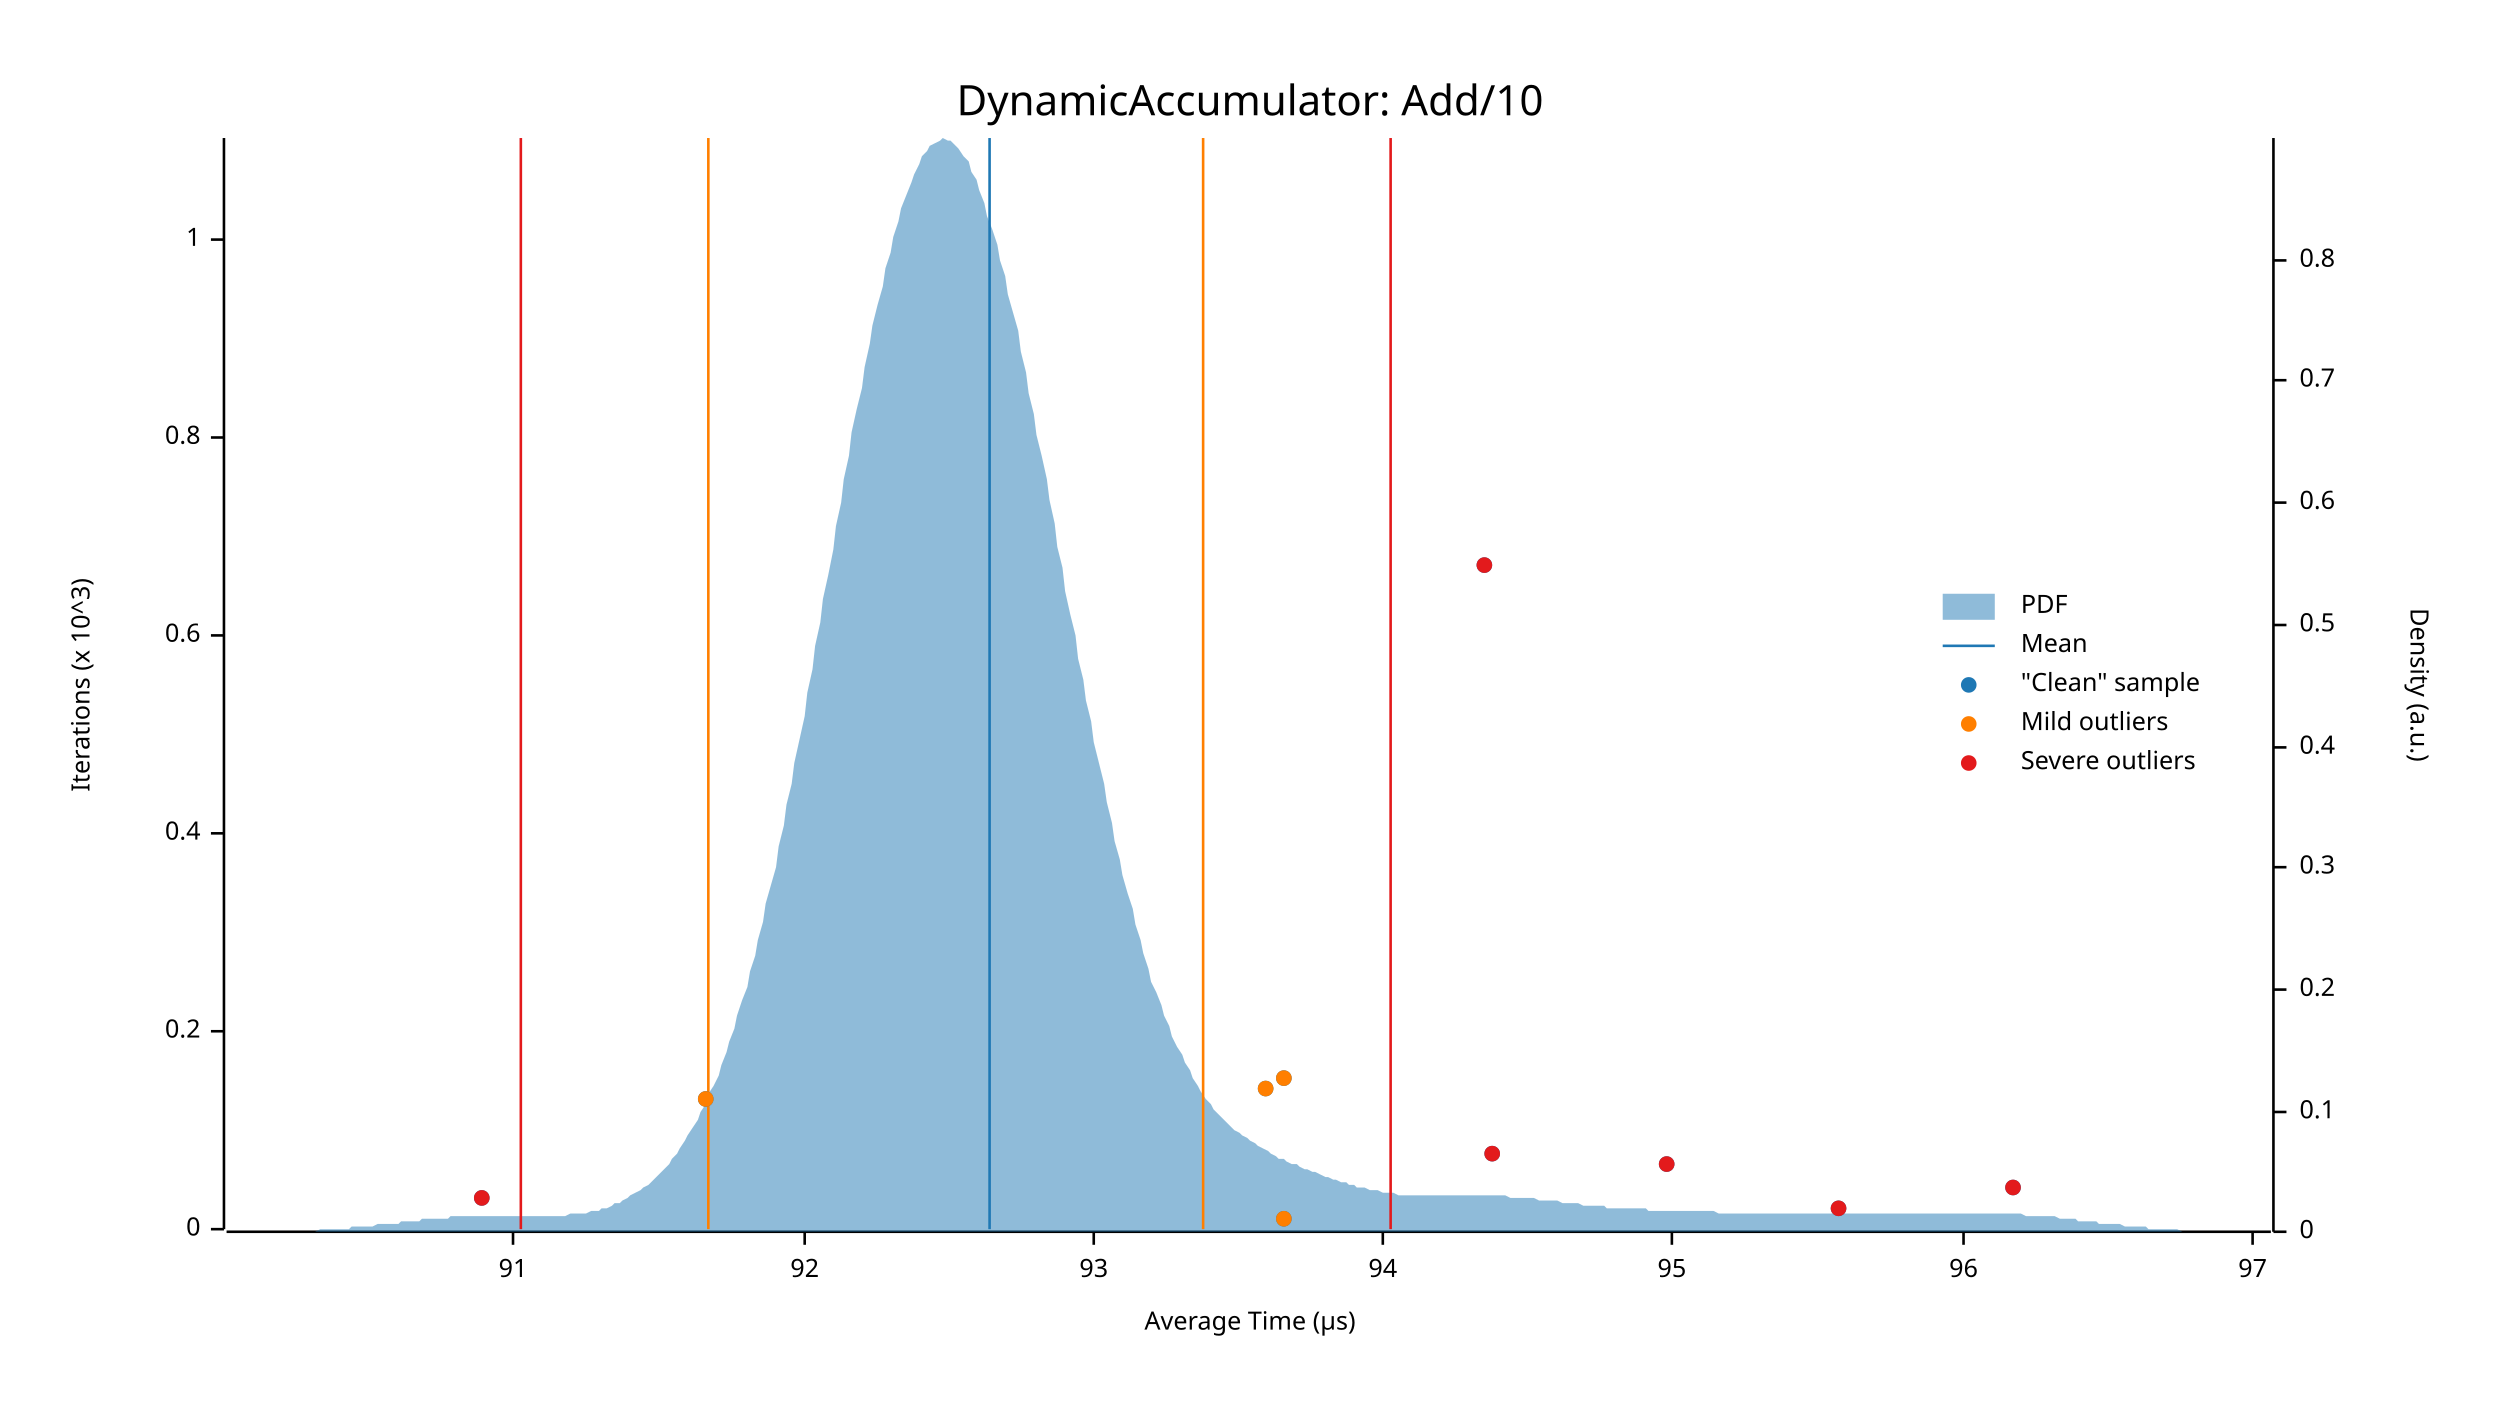
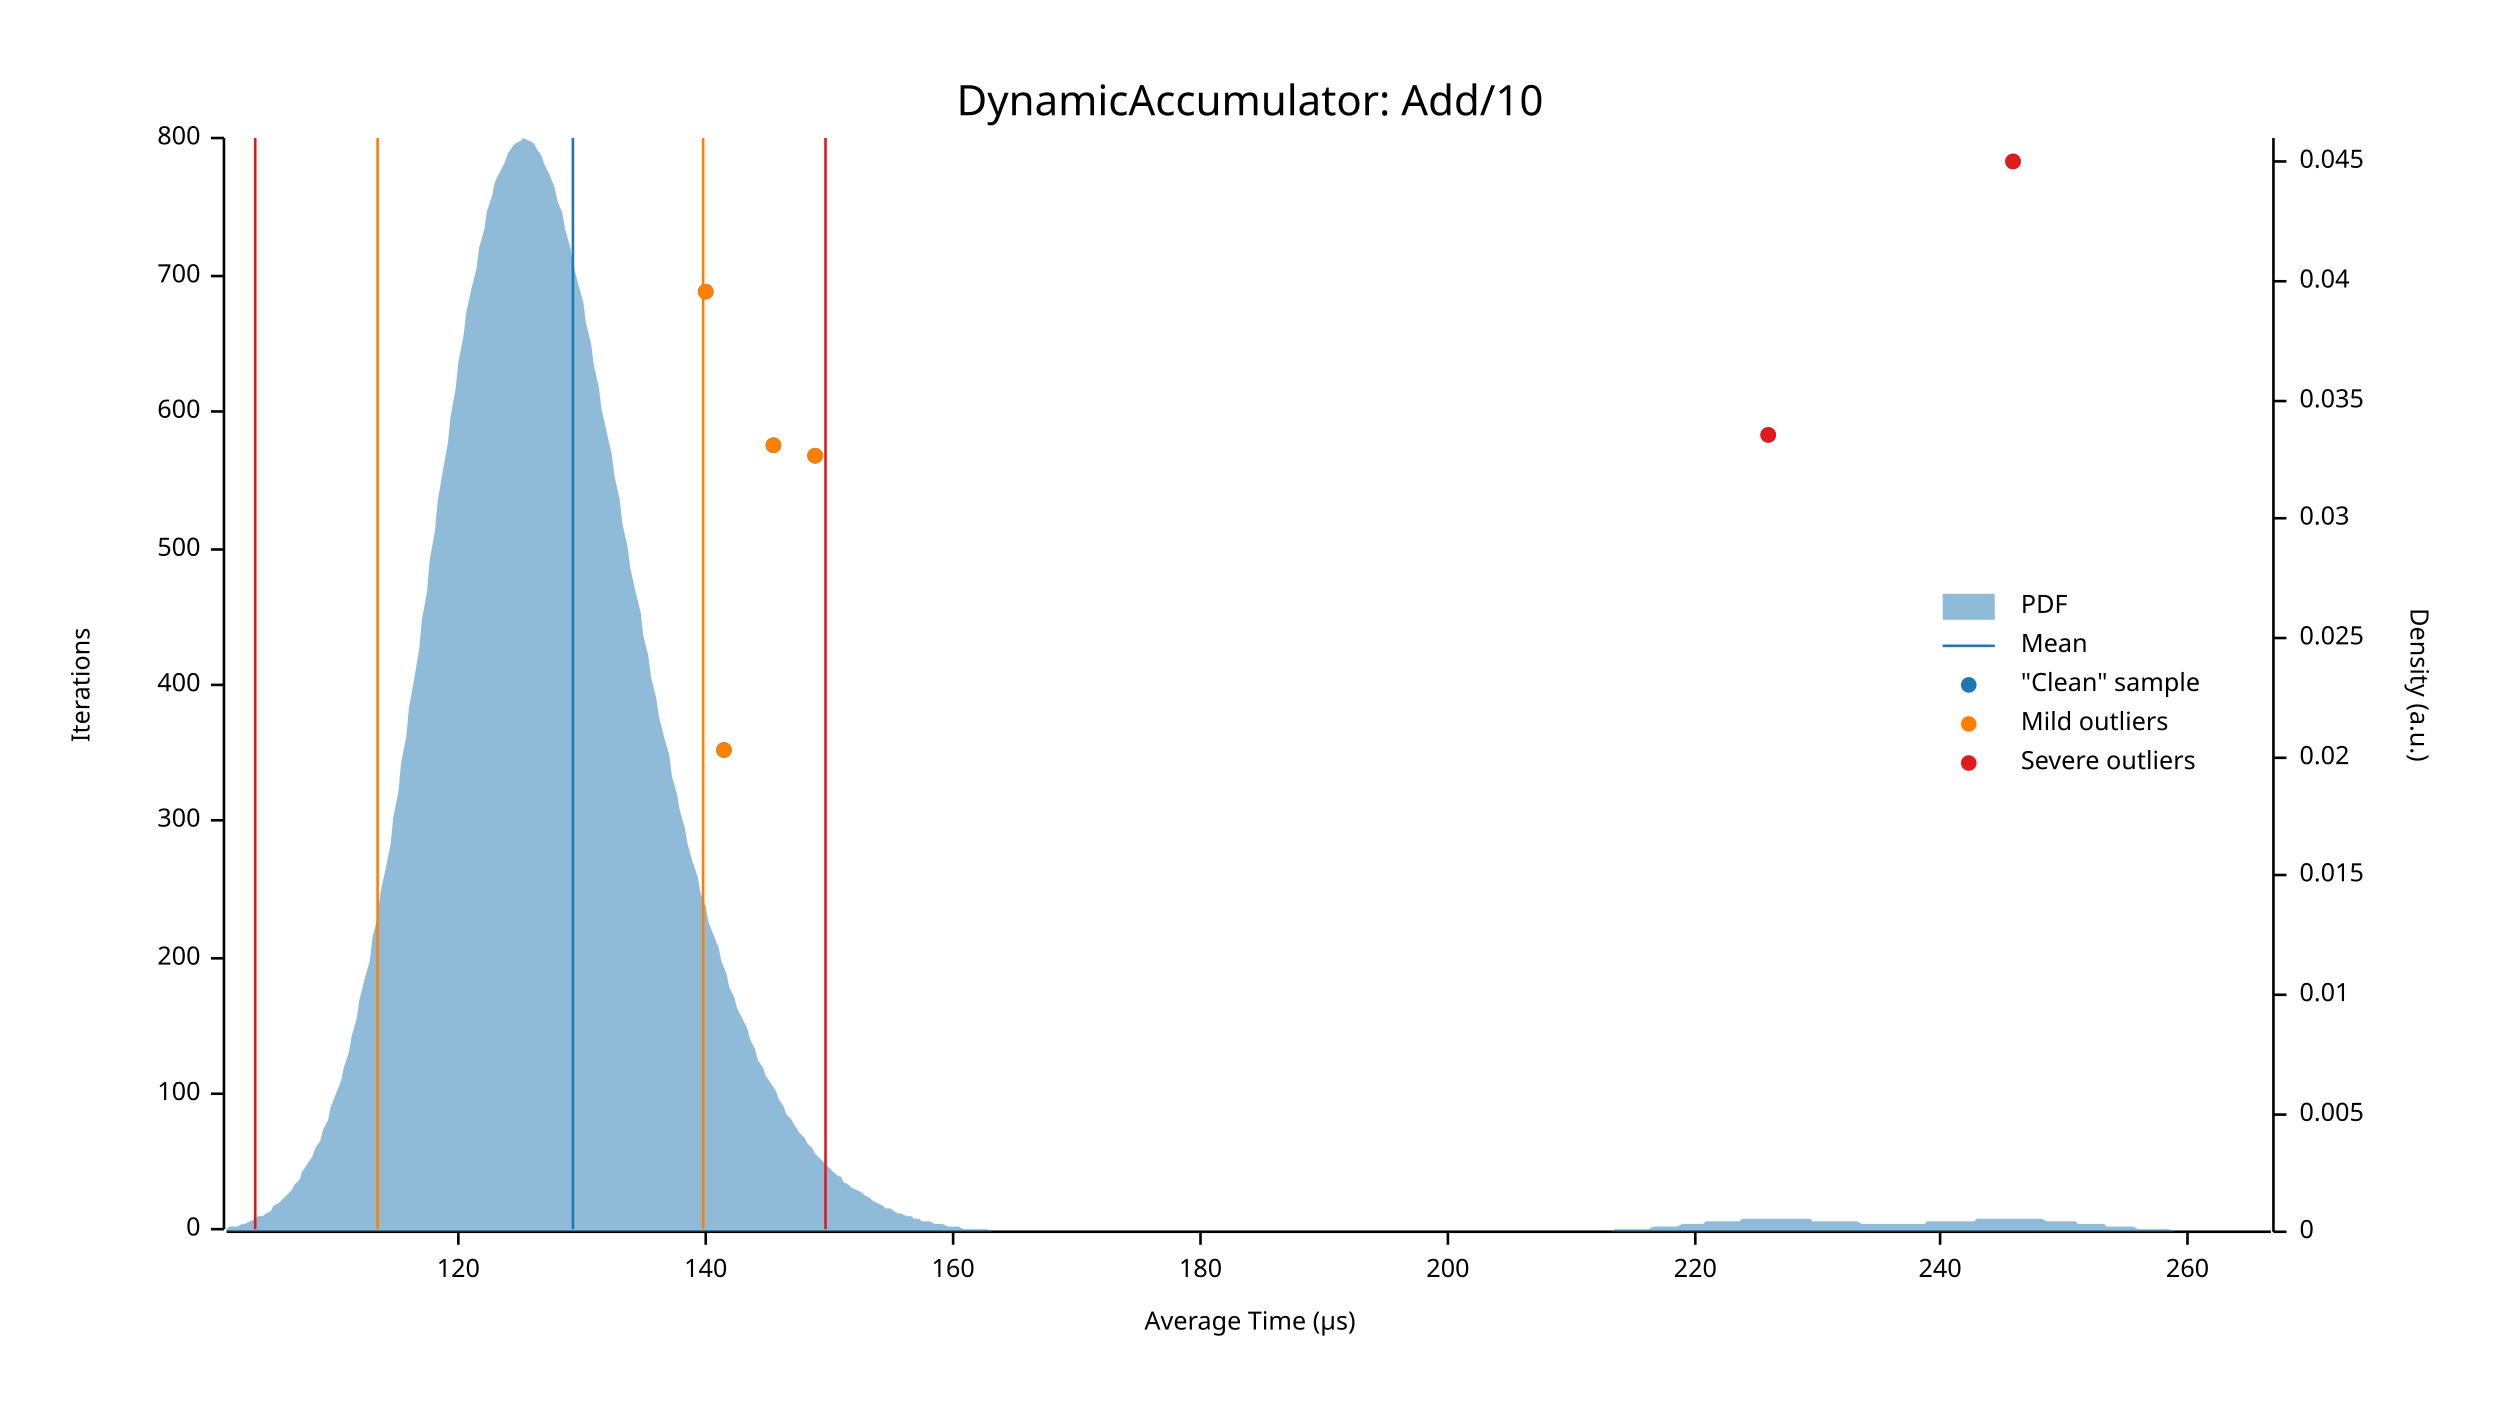
<svg xmlns="http://www.w3.org/2000/svg" width="960" height="540" viewBox="0 0 960 540">
  <text x="480" y="32" dy="0.76em" text-anchor="middle" font-family="sans-serif" font-size="16.129" opacity="1" fill="#000000">
DynamicAccumulator: Add/10
</text>
  <text x="27" y="263" dy="0.76em" text-anchor="middle" font-family="sans-serif" font-size="9.677" opacity="1" fill="#000000" transform="rotate(270, 27, 263)">
- Iterations (x 10^3)
+ Iterations
</text>
  <text x="480" y="513" dy="-0.5ex" text-anchor="middle" font-family="sans-serif" font-size="9.677" opacity="1" fill="#000000">
Average Time (µs)
</text>
  <polyline fill="none" opacity="1" stroke="#000000" stroke-width="1" points="86,53 86,472 " />
  <text x="77" y="472" dy="0.5ex" text-anchor="end" font-family="sans-serif" font-size="9.677" opacity="1" fill="#000000">
0
</text>
  <polyline fill="none" opacity="1" stroke="#000000" stroke-width="1" points="81,472 86,472 " />
-   <text x="77" y="396" dy="0.5ex" text-anchor="end" font-family="sans-serif" font-size="9.677" opacity="1" fill="#000000">
- 0.2
+   <text x="77" y="420" dy="0.5ex" text-anchor="end" font-family="sans-serif" font-size="9.677" opacity="1" fill="#000000">
+ 100
</text>
-   <polyline fill="none" opacity="1" stroke="#000000" stroke-width="1" points="81,396 86,396 " />
-   <text x="77" y="320" dy="0.5ex" text-anchor="end" font-family="sans-serif" font-size="9.677" opacity="1" fill="#000000">
- 0.4
+   <polyline fill="none" opacity="1" stroke="#000000" stroke-width="1" points="81,420 86,420 " />
+   <text x="77" y="368" dy="0.5ex" text-anchor="end" font-family="sans-serif" font-size="9.677" opacity="1" fill="#000000">
+ 200
</text>
-   <polyline fill="none" opacity="1" stroke="#000000" stroke-width="1" points="81,320 86,320 " />
-   <text x="77" y="244" dy="0.5ex" text-anchor="end" font-family="sans-serif" font-size="9.677" opacity="1" fill="#000000">
- 0.6
+   <polyline fill="none" opacity="1" stroke="#000000" stroke-width="1" points="81,368 86,368 " />
+   <text x="77" y="315" dy="0.5ex" text-anchor="end" font-family="sans-serif" font-size="9.677" opacity="1" fill="#000000">
+ 300
</text>
-   <polyline fill="none" opacity="1" stroke="#000000" stroke-width="1" points="81,244 86,244 " />
-   <text x="77" y="168" dy="0.5ex" text-anchor="end" font-family="sans-serif" font-size="9.677" opacity="1" fill="#000000">
- 0.8
+   <polyline fill="none" opacity="1" stroke="#000000" stroke-width="1" points="81,315 86,315 " />
+   <text x="77" y="263" dy="0.5ex" text-anchor="end" font-family="sans-serif" font-size="9.677" opacity="1" fill="#000000">
+ 400
</text>
-   <polyline fill="none" opacity="1" stroke="#000000" stroke-width="1" points="81,168 86,168 " />
-   <text x="77" y="92" dy="0.5ex" text-anchor="end" font-family="sans-serif" font-size="9.677" opacity="1" fill="#000000">
- 1
+   <polyline fill="none" opacity="1" stroke="#000000" stroke-width="1" points="81,263 86,263 " />
+   <text x="77" y="211" dy="0.5ex" text-anchor="end" font-family="sans-serif" font-size="9.677" opacity="1" fill="#000000">
+ 500
</text>
-   <polyline fill="none" opacity="1" stroke="#000000" stroke-width="1" points="81,92 86,92 " />
+   <polyline fill="none" opacity="1" stroke="#000000" stroke-width="1" points="81,211 86,211 " />
+   <text x="77" y="158" dy="0.5ex" text-anchor="end" font-family="sans-serif" font-size="9.677" opacity="1" fill="#000000">
+ 600
+ </text>
+   <polyline fill="none" opacity="1" stroke="#000000" stroke-width="1" points="81,158 86,158 " />
+   <text x="77" y="106" dy="0.5ex" text-anchor="end" font-family="sans-serif" font-size="9.677" opacity="1" fill="#000000">
+ 700
+ </text>
+   <polyline fill="none" opacity="1" stroke="#000000" stroke-width="1" points="81,106 86,106 " />
+   <text x="77" y="53" dy="0.5ex" text-anchor="end" font-family="sans-serif" font-size="9.677" opacity="1" fill="#000000">
+ 800
+ </text>
+   <polyline fill="none" opacity="1" stroke="#000000" stroke-width="1" points="81,53 86,53 " />
  <polyline fill="none" opacity="1" stroke="#000000" stroke-width="1" points="87,473 872,473 " />
-   <text x="197" y="483" dy="0.76em" text-anchor="middle" font-family="sans-serif" font-size="9.677" opacity="1" fill="#000000">
- 91
+   <text x="176" y="483" dy="0.76em" text-anchor="middle" font-family="sans-serif" font-size="9.677" opacity="1" fill="#000000">
+ 120
</text>
-   <polyline fill="none" opacity="1" stroke="#000000" stroke-width="1" points="197,473 197,478 " />
-   <text x="309" y="483" dy="0.76em" text-anchor="middle" font-family="sans-serif" font-size="9.677" opacity="1" fill="#000000">
- 92
+   <polyline fill="none" opacity="1" stroke="#000000" stroke-width="1" points="176,473 176,478 " />
+   <text x="271" y="483" dy="0.76em" text-anchor="middle" font-family="sans-serif" font-size="9.677" opacity="1" fill="#000000">
+ 140
</text>
-   <polyline fill="none" opacity="1" stroke="#000000" stroke-width="1" points="309,473 309,478 " />
-   <text x="420" y="483" dy="0.76em" text-anchor="middle" font-family="sans-serif" font-size="9.677" opacity="1" fill="#000000">
- 93
+   <polyline fill="none" opacity="1" stroke="#000000" stroke-width="1" points="271,473 271,478 " />
+   <text x="366" y="483" dy="0.76em" text-anchor="middle" font-family="sans-serif" font-size="9.677" opacity="1" fill="#000000">
+ 160
</text>
-   <polyline fill="none" opacity="1" stroke="#000000" stroke-width="1" points="420,473 420,478 " />
-   <text x="531" y="483" dy="0.76em" text-anchor="middle" font-family="sans-serif" font-size="9.677" opacity="1" fill="#000000">
- 94
+   <polyline fill="none" opacity="1" stroke="#000000" stroke-width="1" points="366,473 366,478 " />
+   <text x="461" y="483" dy="0.76em" text-anchor="middle" font-family="sans-serif" font-size="9.677" opacity="1" fill="#000000">
+ 180
</text>
-   <polyline fill="none" opacity="1" stroke="#000000" stroke-width="1" points="531,473 531,478 " />
-   <text x="642" y="483" dy="0.76em" text-anchor="middle" font-family="sans-serif" font-size="9.677" opacity="1" fill="#000000">
- 95
+   <polyline fill="none" opacity="1" stroke="#000000" stroke-width="1" points="461,473 461,478 " />
+   <text x="556" y="483" dy="0.76em" text-anchor="middle" font-family="sans-serif" font-size="9.677" opacity="1" fill="#000000">
+ 200
</text>
-   <polyline fill="none" opacity="1" stroke="#000000" stroke-width="1" points="642,473 642,478 " />
-   <text x="754" y="483" dy="0.76em" text-anchor="middle" font-family="sans-serif" font-size="9.677" opacity="1" fill="#000000">
- 96
+   <polyline fill="none" opacity="1" stroke="#000000" stroke-width="1" points="556,473 556,478 " />
+   <text x="651" y="483" dy="0.76em" text-anchor="middle" font-family="sans-serif" font-size="9.677" opacity="1" fill="#000000">
+ 220
</text>
-   <polyline fill="none" opacity="1" stroke="#000000" stroke-width="1" points="754,473 754,478 " />
-   <text x="865" y="483" dy="0.76em" text-anchor="middle" font-family="sans-serif" font-size="9.677" opacity="1" fill="#000000">
- 97
+   <polyline fill="none" opacity="1" stroke="#000000" stroke-width="1" points="651,473 651,478 " />
+   <text x="745" y="483" dy="0.76em" text-anchor="middle" font-family="sans-serif" font-size="9.677" opacity="1" fill="#000000">
+ 240
</text>
-   <polyline fill="none" opacity="1" stroke="#000000" stroke-width="1" points="865,473 865,478 " />
+   <polyline fill="none" opacity="1" stroke="#000000" stroke-width="1" points="745,473 745,478 " />
+   <text x="840" y="483" dy="0.76em" text-anchor="middle" font-family="sans-serif" font-size="9.677" opacity="1" fill="#000000">
+ 260
+ </text>
+   <polyline fill="none" opacity="1" stroke="#000000" stroke-width="1" points="840,473 840,478 " />
  <text x="933" y="263" dy="0.76em" text-anchor="middle" font-family="sans-serif" font-size="9.677" opacity="1" fill="#000000" transform="rotate(90, 933, 263)">
Density (a.u.)
</text>
  <polyline fill="none" opacity="1" stroke="#000000" stroke-width="1" points="873,53 873,473 " />
  <text x="883" y="473" dy="0.5ex" text-anchor="start" font-family="sans-serif" font-size="9.677" opacity="1" fill="#000000">
0
</text>
  <polyline fill="none" opacity="1" stroke="#000000" stroke-width="1" points="873,473 878,473 " />
-   <text x="883" y="427" dy="0.5ex" text-anchor="start" font-family="sans-serif" font-size="9.677" opacity="1" fill="#000000">
- 0.1
+   <text x="883" y="428" dy="0.5ex" text-anchor="start" font-family="sans-serif" font-size="9.677" opacity="1" fill="#000000">
+ 0.005
</text>
-   <polyline fill="none" opacity="1" stroke="#000000" stroke-width="1" points="873,427 878,427 " />
-   <text x="883" y="380" dy="0.5ex" text-anchor="start" font-family="sans-serif" font-size="9.677" opacity="1" fill="#000000">
- 0.2
+   <polyline fill="none" opacity="1" stroke="#000000" stroke-width="1" points="873,428 878,428 " />
+   <text x="883" y="382" dy="0.5ex" text-anchor="start" font-family="sans-serif" font-size="9.677" opacity="1" fill="#000000">
+ 0.01
</text>
-   <polyline fill="none" opacity="1" stroke="#000000" stroke-width="1" points="873,380 878,380 " />
-   <text x="883" y="333" dy="0.5ex" text-anchor="start" font-family="sans-serif" font-size="9.677" opacity="1" fill="#000000">
- 0.3
+   <polyline fill="none" opacity="1" stroke="#000000" stroke-width="1" points="873,382 878,382 " />
+   <text x="883" y="336" dy="0.5ex" text-anchor="start" font-family="sans-serif" font-size="9.677" opacity="1" fill="#000000">
+ 0.015
</text>
-   <polyline fill="none" opacity="1" stroke="#000000" stroke-width="1" points="873,333 878,333 " />
-   <text x="883" y="287" dy="0.5ex" text-anchor="start" font-family="sans-serif" font-size="9.677" opacity="1" fill="#000000">
- 0.4
+   <polyline fill="none" opacity="1" stroke="#000000" stroke-width="1" points="873,336 878,336 " />
+   <text x="883" y="291" dy="0.5ex" text-anchor="start" font-family="sans-serif" font-size="9.677" opacity="1" fill="#000000">
+ 0.02
</text>
-   <polyline fill="none" opacity="1" stroke="#000000" stroke-width="1" points="873,287 878,287 " />
-   <text x="883" y="240" dy="0.5ex" text-anchor="start" font-family="sans-serif" font-size="9.677" opacity="1" fill="#000000">
- 0.5
+   <polyline fill="none" opacity="1" stroke="#000000" stroke-width="1" points="873,291 878,291 " />
+   <text x="883" y="245" dy="0.5ex" text-anchor="start" font-family="sans-serif" font-size="9.677" opacity="1" fill="#000000">
+ 0.025
</text>
-   <polyline fill="none" opacity="1" stroke="#000000" stroke-width="1" points="873,240 878,240 " />
-   <text x="883" y="193" dy="0.5ex" text-anchor="start" font-family="sans-serif" font-size="9.677" opacity="1" fill="#000000">
- 0.6
+   <polyline fill="none" opacity="1" stroke="#000000" stroke-width="1" points="873,245 878,245 " />
+   <text x="883" y="199" dy="0.5ex" text-anchor="start" font-family="sans-serif" font-size="9.677" opacity="1" fill="#000000">
+ 0.03
</text>
-   <polyline fill="none" opacity="1" stroke="#000000" stroke-width="1" points="873,193 878,193 " />
-   <text x="883" y="146" dy="0.5ex" text-anchor="start" font-family="sans-serif" font-size="9.677" opacity="1" fill="#000000">
- 0.7
+   <polyline fill="none" opacity="1" stroke="#000000" stroke-width="1" points="873,199 878,199 " />
+   <text x="883" y="154" dy="0.5ex" text-anchor="start" font-family="sans-serif" font-size="9.677" opacity="1" fill="#000000">
+ 0.035
</text>
-   <polyline fill="none" opacity="1" stroke="#000000" stroke-width="1" points="873,146 878,146 " />
-   <text x="883" y="100" dy="0.5ex" text-anchor="start" font-family="sans-serif" font-size="9.677" opacity="1" fill="#000000">
- 0.8
+   <polyline fill="none" opacity="1" stroke="#000000" stroke-width="1" points="873,154 878,154 " />
+   <text x="883" y="108" dy="0.5ex" text-anchor="start" font-family="sans-serif" font-size="9.677" opacity="1" fill="#000000">
+ 0.04
</text>
-   <polyline fill="none" opacity="1" stroke="#000000" stroke-width="1" points="873,100 878,100 " />
-   <polygon opacity="0.5" fill="#1F78B4" points="87,473 88,473 90,473 91,473 93,473 94,473 96,473 98,473 99,473 101,473 102,473 104,473 105,473 107,473 109,473 110,473 112,473 113,473 115,473 116,473 118,473 120,473 121,473 123,472 124,472 126,472 127,472 129,472 131,472 132,472 134,472 135,471 137,471 138,471 140,471 142,471 143,471 145,470 146,470 148,470 150,470 151,470 153,470 154,469 156,469 157,469 159,469 161,469 162,468 164,468 165,468 167,468 168,468 170,468 172,468 173,467 175,467 176,467 178,467 179,467 181,467 183,467 184,467 186,467 187,467 189,467 190,467 192,467 194,467 195,467 197,467 198,467 200,467 201,467 203,467 205,467 206,467 208,467 209,467 211,467 213,467 214,467 216,467 217,467 219,466 220,466 222,466 224,466 225,466 227,465 228,465 230,465 231,464 233,464 235,463 236,462 238,462 239,461 241,460 242,459 244,458 246,457 247,456 249,455 250,454 252,452 253,451 255,449 257,447 258,445 260,443 261,441 263,438 264,436 266,433 268,430 269,427 271,424 272,420 274,417 276,413 277,409 279,404 280,400 282,395 283,390 285,384 287,379 288,373 290,367 291,361 293,354 294,347 296,340 298,333 299,325 301,317 302,309 304,301 305,293 307,284 309,275 310,266 312,257 313,248 315,239 316,230 318,221 320,211 321,202 323,193 324,184 326,175 327,166 329,157 331,149 332,141 334,132 335,125 337,117 339,110 340,103 342,97 343,91 345,85 346,80 348,75 350,70 351,67 353,63 354,60 356,58 357,56 359,55 361,54 362,53 364,54 365,54 367,56 368,57 370,60 372,62 373,66 375,69 376,73 378,78 379,83 381,88 383,94 384,100 386,106 387,113 389,120 391,127 392,135 394,143 395,151 397,159 398,167 400,175 402,184 403,192 405,201 406,210 408,218 409,227 411,236 413,244 414,253 416,261 417,269 419,277 420,285 422,293 424,301 425,308 427,316 428,323 430,330 431,336 433,343 435,349 436,355 438,361 439,366 441,372 442,377 444,381 446,386 447,390 449,394 450,398 452,402 454,405 455,408 457,411 458,414 460,417 461,419 463,422 465,424 466,426 468,428 469,429 471,431 472,432 474,434 476,435 477,436 479,437 480,438 482,439 483,440 485,441 487,442 488,443 490,444 491,445 493,445 494,446 496,447 498,447 499,448 501,449 502,449 504,450 505,450 507,451 509,452 510,452 512,453 513,453 515,454 517,454 518,455 520,455 521,456 523,456 524,456 526,457 528,457 529,457 531,458 532,458 534,458 535,458 537,459 539,459 540,459 542,459 543,459 545,459 546,459 548,459 550,459 551,459 553,459 554,459 556,459 557,459 559,459 561,459 562,459 564,459 565,459 567,459 568,459 570,459 572,459 573,459 575,459 576,459 578,459 580,460 581,460 583,460 584,460 586,460 587,460 589,460 591,461 592,461 594,461 595,461 597,461 598,461 600,462 602,462 603,462 605,462 606,462 608,463 609,463 611,463 613,463 614,463 616,463 617,464 619,464 620,464 622,464 624,464 625,464 627,464 628,464 630,464 632,464 633,465 635,465 636,465 638,465 639,465 641,465 643,465 644,465 646,465 647,465 649,465 650,465 652,465 654,465 655,465 657,465 658,465 660,466 661,466 663,466 665,466 666,466 668,466 669,466 671,466 672,466 674,466 676,466 677,466 679,466 680,466 682,466 683,466 685,466 687,466 688,466 690,466 691,466 693,466 695,466 696,466 698,466 699,466 701,466 702,466 704,466 706,466 707,466 709,466 710,466 712,466 713,466 715,466 717,466 718,466 720,466 721,466 723,466 724,466 726,466 728,466 729,466 731,466 732,466 734,466 735,466 737,466 739,466 740,466 742,466 743,466 745,466 746,466 748,466 750,466 751,466 753,466 754,466 756,466 758,466 759,466 761,466 762,466 764,466 765,466 767,466 769,466 770,466 772,466 773,466 775,466 776,466 778,467 780,467 781,467 783,467 784,467 786,467 787,467 789,467 791,468 792,468 794,468 795,468 797,468 798,469 800,469 802,469 803,469 805,469 806,470 808,470 809,470 811,470 813,470 814,470 816,471 817,471 819,471 821,471 822,471 824,471 825,472 827,472 828,472 830,472 832,472 833,472 835,472 836,472 838,473 839,473 841,473 843,473 844,473 846,473 847,473 849,473 850,473 852,473 854,473 855,473 857,473 858,473 860,473 861,473 863,473 865,473 866,473 868,473 869,473 871,473 873,473 873,473 87,473 " />
-   <polyline fill="none" opacity="1" stroke="#1F78B4" stroke-width="1" points="380,472 380,53 " />
-   <polyline fill="none" opacity="1" stroke="#FF7F00" stroke-width="1" points="272,472 272,53 " />
-   <polyline fill="none" opacity="1" stroke="#FF7F00" stroke-width="1" points="462,472 462,53 " />
-   <polyline fill="none" opacity="1" stroke="#E31A1C" stroke-width="1" points="200,472 200,53 " />
-   <polyline fill="none" opacity="1" stroke="#E31A1C" stroke-width="1" points="534,472 534,53 " />
-   <circle cx="493" cy="468" r="3" opacity="1" fill="#1F78B4" stroke="none" stroke-width="1" />
-   <circle cx="706" cy="464" r="3" opacity="1" fill="#1F78B4" stroke="none" stroke-width="1" />
-   <circle cx="185" cy="460" r="3" opacity="1" fill="#1F78B4" stroke="none" stroke-width="1" />
-   <circle cx="773" cy="456" r="3" opacity="1" fill="#1F78B4" stroke="none" stroke-width="1" />
-   <circle cx="640" cy="447" r="3" opacity="1" fill="#1F78B4" stroke="none" stroke-width="1" />
-   <circle cx="573" cy="443" r="3" opacity="1" fill="#1F78B4" stroke="none" stroke-width="1" />
-   <circle cx="271" cy="422" r="3" opacity="1" fill="#1F78B4" stroke="none" stroke-width="1" />
-   <circle cx="486" cy="418" r="3" opacity="1" fill="#1F78B4" stroke="none" stroke-width="1" />
-   <circle cx="493" cy="414" r="3" opacity="1" fill="#1F78B4" stroke="none" stroke-width="1" />
-   <circle cx="570" cy="217" r="3" opacity="1" fill="#1F78B4" stroke="none" stroke-width="1" />
-   <circle cx="493" cy="468" r="3" opacity="1" fill="#FF7F00" stroke="none" stroke-width="1" />
-   <circle cx="271" cy="422" r="3" opacity="1" fill="#FF7F00" stroke="none" stroke-width="1" />
-   <circle cx="486" cy="418" r="3" opacity="1" fill="#FF7F00" stroke="none" stroke-width="1" />
-   <circle cx="493" cy="414" r="3" opacity="1" fill="#FF7F00" stroke="none" stroke-width="1" />
-   <circle cx="706" cy="464" r="3" opacity="1" fill="#E31A1C" stroke="none" stroke-width="1" />
-   <circle cx="185" cy="460" r="3" opacity="1" fill="#E31A1C" stroke="none" stroke-width="1" />
-   <circle cx="773" cy="456" r="3" opacity="1" fill="#E31A1C" stroke="none" stroke-width="1" />
-   <circle cx="640" cy="447" r="3" opacity="1" fill="#E31A1C" stroke="none" stroke-width="1" />
-   <circle cx="573" cy="443" r="3" opacity="1" fill="#E31A1C" stroke="none" stroke-width="1" />
-   <circle cx="570" cy="217" r="3" opacity="1" fill="#E31A1C" stroke="none" stroke-width="1" />
+   <polyline fill="none" opacity="1" stroke="#000000" stroke-width="1" points="873,108 878,108 " />
+   <text x="883" y="62" dy="0.5ex" text-anchor="start" font-family="sans-serif" font-size="9.677" opacity="1" fill="#000000">
+ 0.045
+ </text>
+   <polyline fill="none" opacity="1" stroke="#000000" stroke-width="1" points="873,62 878,62 " />
+   <polygon opacity="0.5" fill="#1F78B4" points="87,472 88,471 90,471 91,471 93,470 94,470 96,469 98,468 99,467 101,467 102,466 104,465 105,463 107,462 109,460 110,459 112,457 113,455 115,453 116,450 118,447 120,444 121,441 123,438 124,434 126,430 127,425 129,420 131,415 132,410 134,404 135,398 137,391 138,384 140,376 142,369 143,360 145,352 146,343 148,334 150,324 151,314 153,304 154,293 156,283 157,272 159,261 161,249 162,238 164,227 165,215 167,204 168,193 170,181 172,170 173,160 175,149 176,139 178,129 179,120 181,111 183,103 184,95 186,88 187,81 189,75 190,70 192,66 194,62 195,59 197,56 198,55 200,54 201,53 203,54 205,55 206,57 208,60 209,63 211,67 213,72 214,77 216,82 217,88 219,95 220,101 222,109 224,116 225,124 227,132 228,140 230,149 231,157 233,166 235,175 236,183 238,192 239,201 241,210 242,218 244,227 246,235 247,244 249,252 250,260 252,268 253,275 255,283 257,290 258,298 260,305 261,311 263,318 264,324 266,331 268,337 269,343 271,348 272,354 274,359 276,364 277,369 279,374 280,379 282,383 283,387 285,391 287,395 288,399 290,403 291,407 293,410 294,413 296,416 298,419 299,422 301,425 302,428 304,430 305,432 307,435 309,437 310,439 312,441 313,443 315,445 316,446 318,448 320,450 321,451 323,452 324,454 326,455 327,456 329,457 331,458 332,459 334,460 335,461 337,462 339,463 340,464 342,464 343,465 345,466 346,466 348,467 350,467 351,468 353,468 354,469 356,469 357,469 359,470 361,470 362,470 364,471 365,471 367,471 368,471 370,472 372,472 373,472 375,472 376,472 378,472 379,472 381,473 383,473 384,473 386,473 387,473 389,473 391,473 392,473 394,473 395,473 397,473 398,473 400,473 402,473 403,473 405,473 406,473 408,473 409,473 411,473 413,473 414,473 416,473 417,473 419,473 420,473 422,473 424,473 425,473 427,473 428,473 430,473 431,473 433,473 435,473 436,473 438,473 439,473 441,473 442,473 444,473 446,473 447,473 449,473 450,473 452,473 454,473 455,473 457,473 458,473 460,473 461,473 463,473 465,473 466,473 468,473 469,473 471,473 472,473 474,473 476,473 477,473 479,473 480,473 482,473 483,473 485,473 487,473 488,473 490,473 491,473 493,473 494,473 496,473 498,473 499,473 501,473 502,473 504,473 505,473 507,473 509,473 510,473 512,473 513,473 515,473 517,473 518,473 520,473 521,473 523,473 524,473 526,473 528,473 529,473 531,473 532,473 534,473 535,473 537,473 539,473 540,473 542,473 543,473 545,473 546,473 548,473 550,473 551,473 553,473 554,473 556,473 557,473 559,473 561,473 562,473 564,473 565,473 567,473 568,473 570,473 572,473 573,473 575,473 576,473 578,473 580,473 581,473 583,473 584,473 586,473 587,473 589,473 591,473 592,473 594,473 595,473 597,473 598,473 600,473 602,473 603,473 605,473 606,473 608,473 609,473 611,473 613,473 614,473 616,473 617,473 619,473 620,472 622,472 624,472 625,472 627,472 628,472 630,472 632,472 633,472 635,471 636,471 638,471 639,471 641,471 643,471 644,471 646,470 647,470 649,470 650,470 652,470 654,470 655,469 657,469 658,469 660,469 661,469 663,469 665,469 666,469 668,469 669,468 671,468 672,468 674,468 676,468 677,468 679,468 680,468 682,468 683,468 685,468 687,468 688,468 690,468 691,468 693,468 695,468 696,469 698,469 699,469 701,469 702,469 704,469 706,469 707,469 709,469 710,469 712,469 713,469 715,470 717,470 718,470 720,470 721,470 723,470 724,470 726,470 728,470 729,470 731,470 732,470 734,470 735,470 737,470 739,470 740,469 742,469 743,469 745,469 746,469 748,469 750,469 751,469 753,469 754,469 756,469 758,469 759,468 761,468 762,468 764,468 765,468 767,468 769,468 770,468 772,468 773,468 775,468 776,468 778,468 780,468 781,468 783,468 784,468 786,469 787,469 789,469 791,469 792,469 794,469 795,469 797,469 798,470 800,470 802,470 803,470 805,470 806,470 808,470 809,471 811,471 813,471 814,471 816,471 817,471 819,471 821,472 822,472 824,472 825,472 827,472 828,472 830,472 832,472 833,472 835,473 836,473 838,473 839,473 841,473 843,473 844,473 846,473 847,473 849,473 850,473 852,473 854,473 855,473 857,473 858,473 860,473 861,473 863,473 865,473 866,473 868,473 869,473 871,473 873,473 873,473 87,473 " />
+   <polyline fill="none" opacity="1" stroke="#1F78B4" stroke-width="1" points="220,472 220,53 " />
+   <polyline fill="none" opacity="1" stroke="#FF7F00" stroke-width="1" points="145,472 145,53 " />
+   <polyline fill="none" opacity="1" stroke="#FF7F00" stroke-width="1" points="270,472 270,53 " />
+   <polyline fill="none" opacity="1" stroke="#E31A1C" stroke-width="1" points="98,472 98,53 " />
+   <polyline fill="none" opacity="1" stroke="#E31A1C" stroke-width="1" points="317,472 317,53 " />
+   <circle cx="278" cy="288" r="3" opacity="1" fill="#1F78B4" stroke="none" stroke-width="1" />
+   <circle cx="313" cy="175" r="3" opacity="1" fill="#1F78B4" stroke="none" stroke-width="1" />
+   <circle cx="297" cy="171" r="3" opacity="1" fill="#1F78B4" stroke="none" stroke-width="1" />
+   <circle cx="679" cy="167" r="3" opacity="1" fill="#1F78B4" stroke="none" stroke-width="1" />
+   <circle cx="271" cy="112" r="3" opacity="1" fill="#1F78B4" stroke="none" stroke-width="1" />
+   <circle cx="773" cy="62" r="3" opacity="1" fill="#1F78B4" stroke="none" stroke-width="1" />
+   <circle cx="278" cy="288" r="3" opacity="1" fill="#FF7F00" stroke="none" stroke-width="1" />
+   <circle cx="313" cy="175" r="3" opacity="1" fill="#FF7F00" stroke="none" stroke-width="1" />
+   <circle cx="297" cy="171" r="3" opacity="1" fill="#FF7F00" stroke="none" stroke-width="1" />
+   <circle cx="271" cy="112" r="3" opacity="1" fill="#FF7F00" stroke="none" stroke-width="1" />
+   <circle cx="679" cy="167" r="3" opacity="1" fill="#E31A1C" stroke="none" stroke-width="1" />
+   <circle cx="773" cy="62" r="3" opacity="1" fill="#E31A1C" stroke="none" stroke-width="1" />
  <text x="776" y="228" dy="0.76em" text-anchor="start" font-family="sans-serif" font-size="9.677" opacity="1" fill="#000000">
PDF
</text>
  <text x="776" y="243" dy="0.76em" text-anchor="start" font-family="sans-serif" font-size="9.677" opacity="1" fill="#000000">
Mean
</text>
  <text x="776" y="258" dy="0.76em" text-anchor="start" font-family="sans-serif" font-size="9.677" opacity="1" fill="#000000">
"Clean" sample
</text>
  <text x="776" y="273" dy="0.76em" text-anchor="start" font-family="sans-serif" font-size="9.677" opacity="1" fill="#000000">
Mild outliers
</text>
  <text x="776" y="288" dy="0.76em" text-anchor="start" font-family="sans-serif" font-size="9.677" opacity="1" fill="#000000">
Severe outliers
</text>
  <rect x="746" y="228" width="20" height="10" opacity="0.5" fill="#1F78B4" stroke="none" />
  <polyline fill="none" opacity="1" stroke="#1F78B4" stroke-width="1" points="746,248 766,248 " />
  <circle cx="756" cy="263" r="3" opacity="1" fill="#1F78B4" stroke="none" stroke-width="1" />
  <circle cx="756" cy="278" r="3" opacity="1" fill="#FF7F00" stroke="none" stroke-width="1" />
  <circle cx="756" cy="293" r="3" opacity="1" fill="#E31A1C" stroke="none" stroke-width="1" />
</svg>
